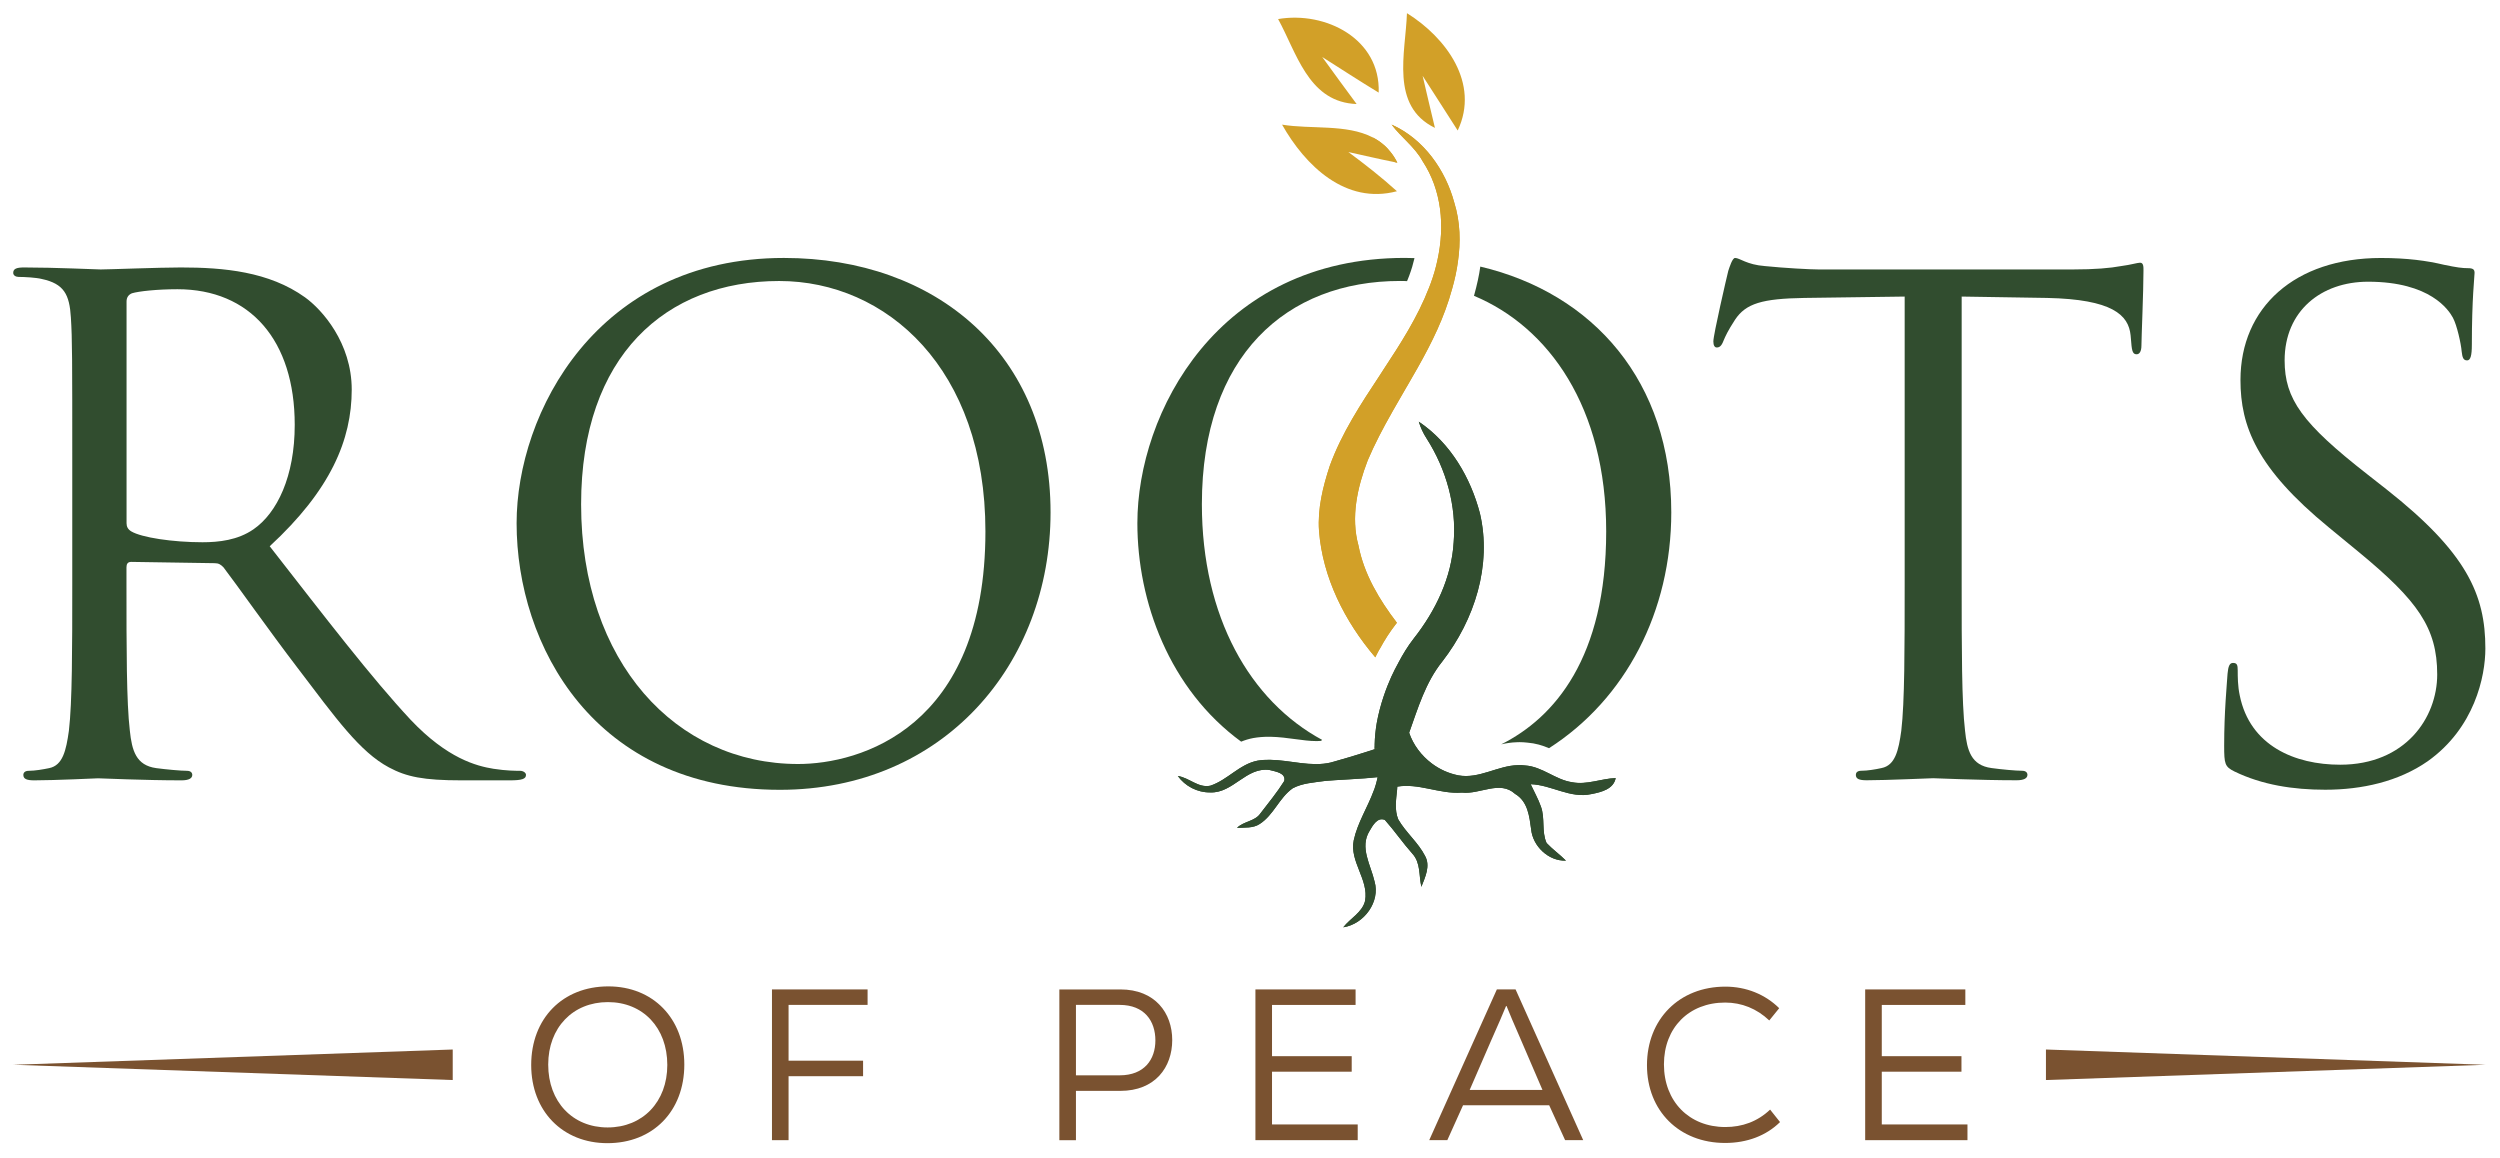
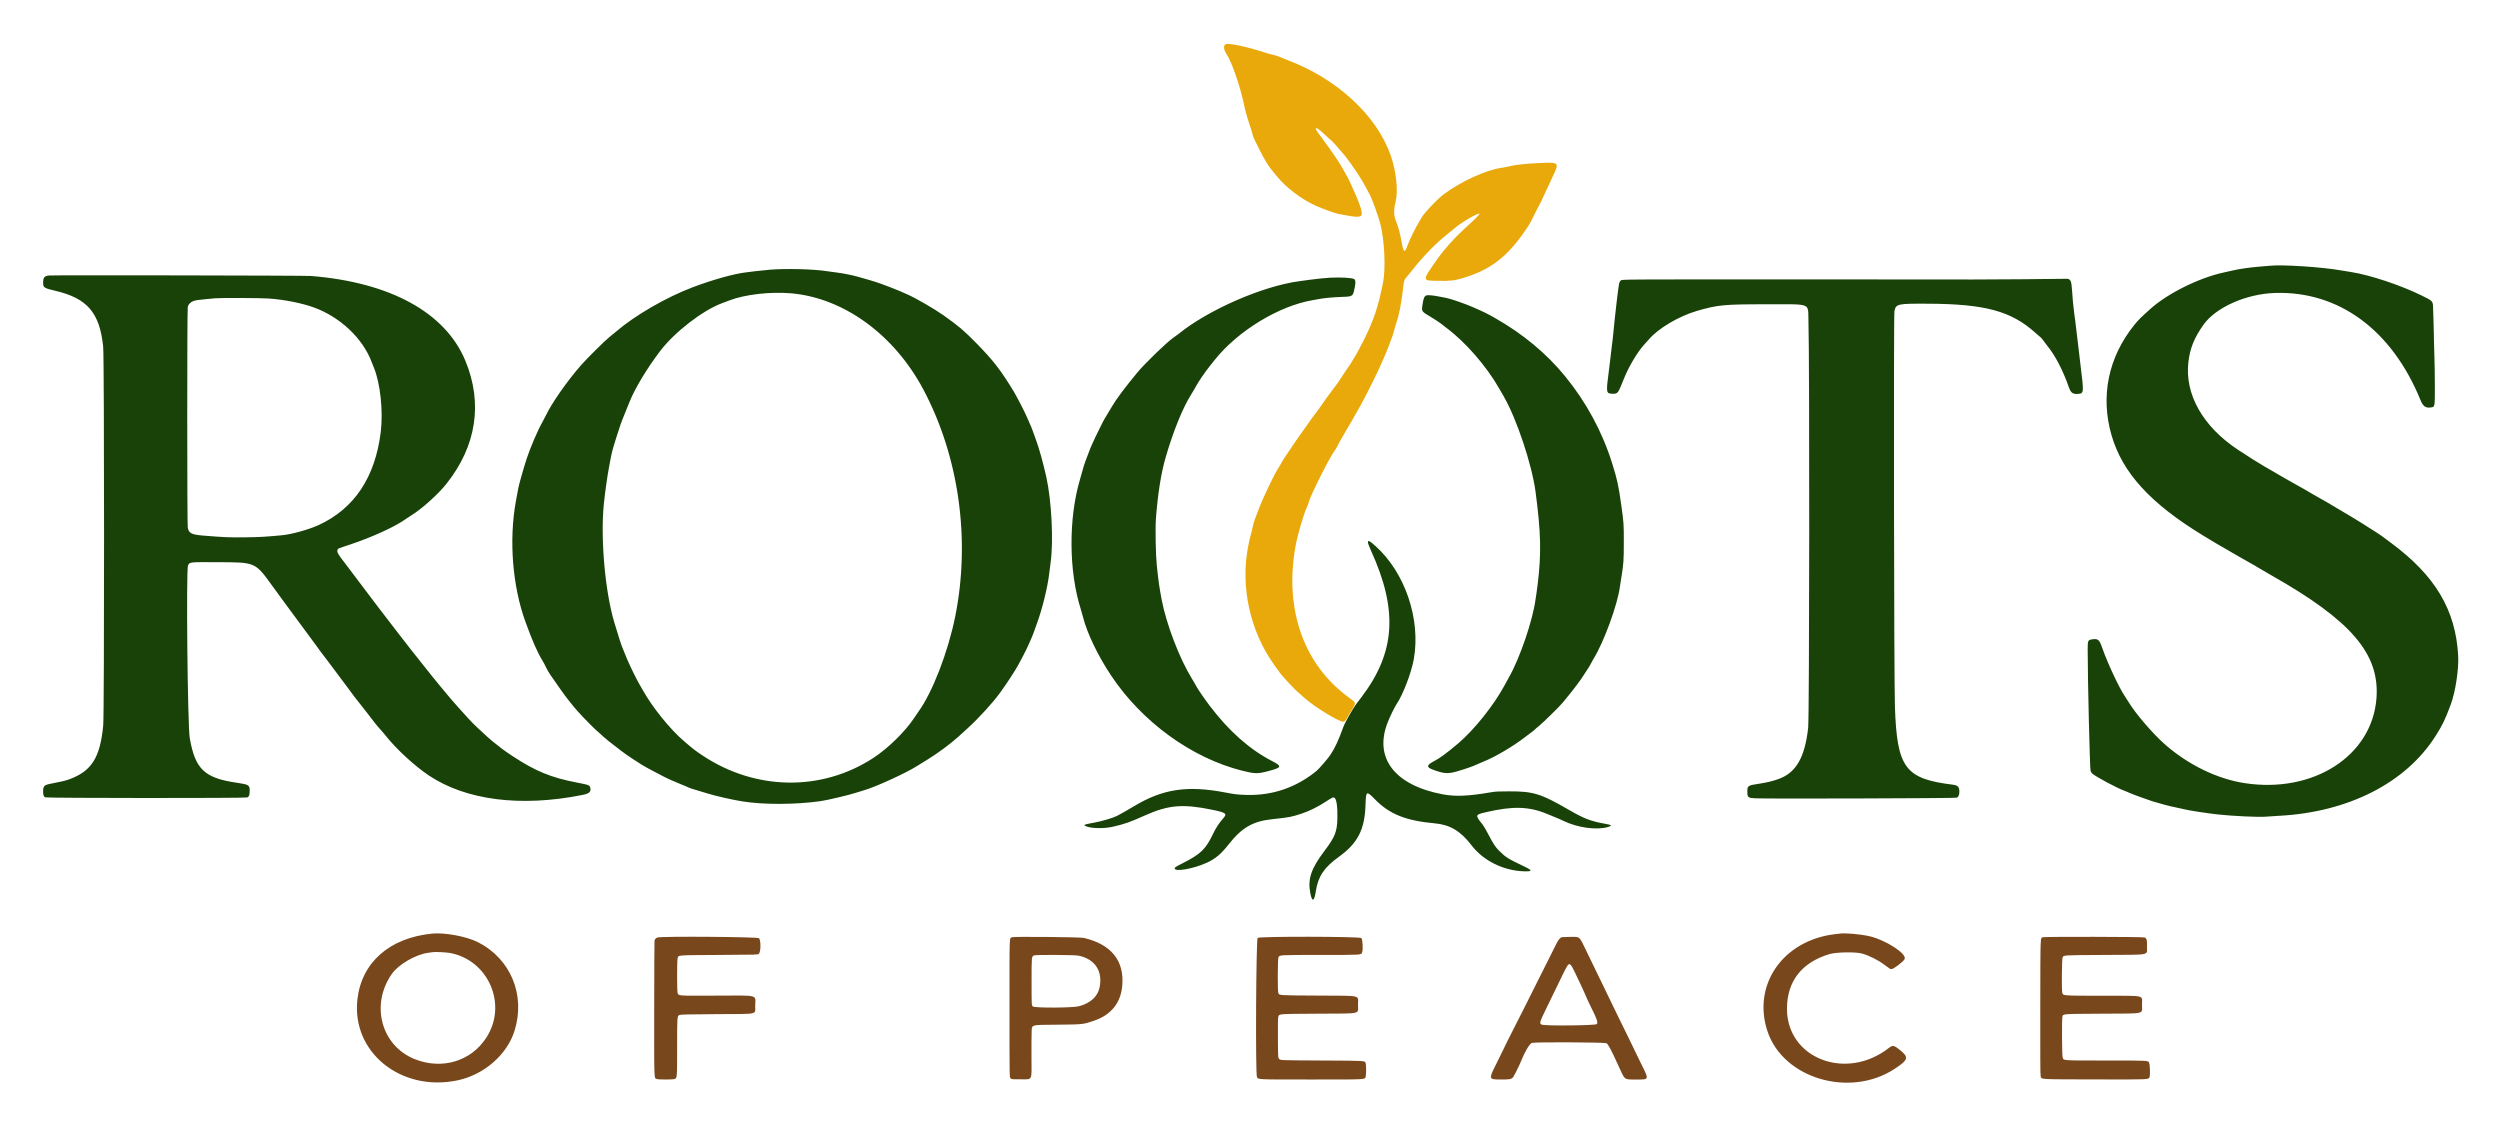
- <svg xmlns="http://www.w3.org/2000/svg" width="599.54" height="277.62" version="1.1" id="Layer_1" x="0px" y="0px" viewBox="300.39 461.35 599.54 277.62" style="enable-background:new 0 0 1200 1200;" xml:space="preserve">
-   <style type="text/css">
- 	.st0{fill:#314D2F;}
- 	.st1{fill:#D2A028;}
- 	.st2{fill:#D2A028;}
- 	.st3{fill:#7A5230;}
- </style>
-   <g>
-     <g>
-       <path class="st0" d="M425.09,646.2c-0.97,0-3.24,0-6.34-0.48c-4.07-0.66-11.06-2.45-19.85-11.72    c-9.43-10.09-20.5-24.56-33.83-41.65c14.63-13.5,19.67-25.53,19.67-37.57c0-11.23-7.14-19.21-11.21-22.13    c-8.63-6.19-19.52-7.16-29.78-7.16c-5.04,0-17.4,0.48-19.2,0.48c-0.81,0-11.06-0.48-18.39-0.48c-1.78,0-2.6,0.31-2.6,1.3    c0,0.64,0.66,0.97,1.3,0.97c1.47,0,4.23,0.16,5.53,0.49c5.37,1.14,6.67,3.74,7,9.27c0.33,5.2,0.33,9.76,0.33,35.13v28.65    c0,15.61,0,28.46-0.81,35.3c-0.66,4.73-1.47,8.3-4.73,8.96c-1.47,0.31-3.43,0.64-4.87,0.64c-0.99,0-1.32,0.49-1.32,0.99    c0,0.97,0.82,1.3,2.62,1.3c4.87,0,15.13-0.49,15.29-0.49c0.81,0,11.04,0.49,20,0.49c1.79,0,2.6-0.49,2.6-1.3    c0-0.49-0.33-0.99-1.3-0.99c-1.47,0-5.04-0.33-7.33-0.64c-4.87-0.66-5.84-4.23-6.34-8.96c-0.81-6.83-0.81-19.69-0.81-35.3v-3.9    c0-0.82,0.31-1.3,1.14-1.3l20,0.31c0.99,0,1.47,0.33,2.12,0.99c3.24,4.23,10.9,15.13,17.73,24.07    c9.27,12.2,14.96,20.18,21.96,23.92c4.23,2.27,8.3,3.1,17.4,3.1h11.56c2.93,0,3.9-0.33,3.9-1.3    C426.55,646.7,425.91,646.2,425.09,646.2z M361.17,588.29c-3.75,2.6-8.3,3.1-12.22,3.1c-7.14,0-14.63-1.14-17.07-2.6    c-0.82-0.49-1.14-1.14-1.14-1.96v-53.19c0-0.97,0.48-1.63,1.3-1.96c1.61-0.48,6.01-0.97,10.9-0.97c17.4,0,28.13,12.2,28.13,32.53    C371.08,575.59,366.84,584.39,361.17,588.29z" />
-       <path class="st0" d="M488.39,523.21c-44.91,0-64.11,37.26-64.11,63.61c0,29.29,18.55,63.94,63.14,63.94    c39.2,0,64.91-30.09,64.91-66.54C552.33,546.32,524.99,523.21,488.39,523.21z M491.8,644.57c-29.27,0-52.05-24.4-52.05-62.29    c0-35.64,20.33-53.54,47.51-53.54c25.7,0,49.45,20.99,49.45,60.04C536.71,636.13,506.45,644.57,491.8,644.57z" />
-       <path class="st0" d="M639.61,523.25c-0.31,1.36-0.73,2.77-1.26,4.19l-0.37,0.95c-0.05,0.13-0.11,0.26-0.16,0.38    c-0.55-0.04-1.12-0.04-1.69-0.04c-27.18,0-47.51,17.89-47.51,53.54c0,27.02,11.56,47.18,28.83,56.51l-0.24,0.24    c-0.38,0.04-0.79,0.05-1.23,0.05c-1.5,0-3.15-0.22-4.91-0.46c-1.92-0.26-3.92-0.53-6.03-0.57h-0.46c-1.23,0-2.38,0.09-3.66,0.31    c-1.03,0.2-1.98,0.49-2.88,0.86c-17.25-12.6-24.89-33.61-24.89-52.4c0-26.36,19.2-63.61,64.11-63.61    C638.05,523.21,638.84,523.23,639.61,523.25z" />
-       <path class="st0" d="M813.62,524.35c-0.65,0-2.12,0.49-4.56,0.81c-2.6,0.49-6.34,0.81-11.55,0.81h-61.01    c-1.95,0-8.13-0.33-12.85-0.81c-4.39-0.33-6.02-1.95-7.16-1.95c-0.65,0-1.3,2.11-1.63,3.09c-0.33,1.3-3.58,15.29-3.58,16.92    c0,0.98,0.32,1.46,0.81,1.46c0.65,0,1.14-0.33,1.63-1.63c0.49-1.14,0.98-2.28,2.77-5.04c2.6-3.9,6.51-5.04,16.59-5.21l24.08-0.33    v68.82c0,15.62,0,28.47-0.81,35.3c-0.65,4.72-1.46,8.3-4.72,8.95c-1.46,0.33-3.42,0.65-4.88,0.65c-0.98,0-1.3,0.49-1.3,0.98    c0,0.98,0.81,1.3,2.6,1.3c4.88,0,15.13-0.49,15.94-0.49c0.81,0,11.06,0.49,20.01,0.49c1.79,0,2.6-0.49,2.6-1.3    c0-0.49-0.33-0.98-1.3-0.98c-1.46,0-5.04-0.33-7.32-0.65c-4.88-0.65-5.86-4.23-6.34-8.95c-0.81-6.83-0.81-19.68-0.81-35.3v-68.82    l20.5,0.33c15.62,0.33,19.52,4.07,20.01,8.95l0.16,1.79c0.16,2.28,0.49,2.77,1.3,2.77c0.65,0,1.14-0.65,1.14-2.11    c0-1.79,0.49-13.02,0.49-17.9C814.44,525.33,814.44,524.35,813.62,524.35z" />
-       <path class="st0" d="M872.69,578.69l-4.56-3.58c-15.62-12.2-19.85-18.06-19.85-27.33c0-11.88,8.79-18.87,20.01-18.87    c14.97,0,19.36,6.83,20.34,8.62c0.97,1.79,1.95,6.18,2.11,8.13c0.16,1.3,0.33,2.12,1.3,2.12c0.81,0,1.14-1.14,1.14-3.74    c0-11.06,0.65-16.43,0.65-17.24c0-0.81-0.33-1.14-1.63-1.14c-1.3,0-2.6-0.16-5.7-0.81c-4.07-0.97-8.78-1.63-15.13-1.63    c-20.66,0-33.68,11.88-33.68,29.28c0,11.06,3.9,21.15,21.15,35.3l7.32,6.02c13.99,11.55,18.71,18.06,18.71,29.28    c0,10.41-7.65,21.64-23.27,21.64c-10.9,0-21.64-4.56-24.08-16.6c-0.49-2.28-0.49-4.55-0.49-6.02c0-1.3-0.16-1.79-1.14-1.79    c-0.81,0-1.14,0.81-1.3,2.6c-0.16,2.6-0.81,9.11-0.81,17.24c0,4.39,0.16,5.04,2.44,6.18c6.67,3.25,14.15,4.39,21.8,4.39    c8.79,0,17.57-1.95,24.57-6.83c11.23-7.97,13.83-20.34,13.83-27.01C896.44,603.91,891.88,593.82,872.69,578.69z" />
-       <path class="st1" d="M629.73,494.53l-0.2-0.26c0.93,0.48,1.83,1.06,2.66,1.78c0.02,0,0.02,0.02,0.02,0.02    c0.6,0.49,1.15,1.08,1.67,1.76c0.6,0.73,1.14,1.58,1.61,2.53c-0.18-0.04-0.37-0.07-0.55-0.11c-0.49-0.55-1.03-1.08-1.58-1.65    C632.13,497.35,630.89,496.07,629.73,494.53z" />
-       <path class="st1" d="M649.15,509.91c1.45,4.67,1.56,9.52,0.86,14.29c-0.29,2.11-0.75,4.21-1.34,6.28    c-0.48,1.78-1.04,3.52-1.67,5.22c-2.34,6.39-5.73,12.35-9.18,18.28c-0.05,0.07-0.09,0.16-0.15,0.24c-1.12,1.9-2.22,3.83-3.3,5.73    c-0.05,0.11-0.13,0.22-0.18,0.33c-2.12,3.74-4.14,7.55-5.81,11.5c-2.49,6.48-4.08,13.61-2.2,20.42c1.32,6.83,4.96,12.93,9.21,18.5    c-0.11,0.13-0.2,0.26-0.29,0.37c-1.37,1.76-2.62,3.68-3.88,6.01l-0.06,0.05l-0.37,0.71l-0.27,0.51l-0.31,0.64    c-7.38-8.66-12.64-19.18-13.5-30.35c-0.37-5.31,0.93-10.55,2.58-15.57c2.86-7.86,7.45-14.84,12.07-21.83    c0.07-0.11,0.13-0.2,0.2-0.31c0.13-0.2,0.24-0.38,0.37-0.57c0.05-0.07,0.11-0.16,0.15-0.24c4.19-6.36,8.28-12.71,11.01-19.76    c0.13-0.35,0.27-0.7,0.4-1.04c0.68-1.85,1.25-3.77,1.65-5.73c1.74-8,1.03-16.58-3.59-23.59c-1.85-3.39-5.15-5.71-7.44-8.77    C641.88,494.67,647.06,502.18,649.15,509.91z" />
-       <path class="st1" d="M650.01,524.2c-0.29,2.11-0.75,4.21-1.34,6.28c-0.48,1.78-1.04,3.52-1.67,5.22    c-2.34,6.39-5.73,12.35-9.18,18.28c-0.05,0.07-0.09,0.16-0.15,0.24c-1.12,1.9-2.22,3.83-3.3,5.73c-0.05,0.11-0.13,0.22-0.18,0.33    c-2.12,3.74-4.14,7.55-5.81,11.5c-2.49,6.48-4.08,13.61-2.2,20.42c1.32,6.83,4.96,12.93,9.21,18.5c-0.11,0.13-0.2,0.26-0.29,0.37    c-1.37,1.76-2.62,3.68-3.88,6.01l-0.06,0.05l-0.37,0.71l-0.27,0.51l-0.31,0.64c-7.38-8.66-12.64-19.18-13.5-30.35    c-0.37-5.31,0.93-10.55,2.58-15.57c2.86-7.86,7.45-14.84,12.07-21.83c0.07-0.11,0.13-0.2,0.2-0.31c0.13-0.2,0.24-0.38,0.37-0.57    c0.05-0.07,0.11-0.16,0.15-0.24c4.19-6.36,8.28-12.71,11.01-19.76c0.13-0.35,0.27-0.7,0.4-1.04c0.68-1.85,1.25-3.77,1.65-5.73    c1.74-8,1.03-16.58-3.59-23.59c-1.85-3.39-5.15-5.71-7.44-8.77c7.75,3.44,12.93,10.95,15.02,18.68    C650.6,514.58,650.71,519.44,650.01,524.2z" />
-       <path class="st2" d="M631.48,640.56c-0.48,0.16-0.95,0.31-1.43,0.46V641L631.48,640.56z" />
-       <path class="st2" d="M635.38,620.98c-0.4,0.79-0.81,1.61-1.21,2.42C634.64,622.32,635.08,621.49,635.38,620.98z" />
-       <path class="st1" d="M623.75,497.81c4.01,2.97,7.95,6.04,11.65,9.4c-12.31,3.28-22-6.14-27.55-15.97    c6.94,1.15,15.44-0.18,21.69,3.04c0.93,0.48,1.83,1.06,2.66,1.78c0.02,0,0.02,0.02,0.02,0.02c0.6,0.49,1.15,1.08,1.67,1.76    c0.6,0.73,1.14,1.58,1.61,2.53c-0.18-0.04-0.37-0.07-0.55-0.11C631.18,499.51,627.48,498.63,623.75,497.81z" />
-       <path class="st1" d="M624.72,486.23c0.33,0.04,0.66,0.05,1.01,0.07c-1.39-1.89-2.78-3.77-4.18-5.68c-1.36-1.87-2.71-3.74-4.07-5.6    c4.51,2.86,8.97,5.77,13.54,8.54c0.46-12.91-12.75-19.58-24.12-17.64C611.29,473.92,614.04,485.19,624.72,486.23z" />
-       <path class="st1" d="M644.51,492.02c-0.96-4.15-2.02-8.31-2.95-12.48c2.84,4.35,5.6,8.77,8.41,13.11    c5.36-11.33-2.8-22.3-12.17-28.14C637.48,474,633.69,486.75,644.51,492.02z" />
-       <path class="st0" d="M701.19,584.22c0,23.72-10.9,44.76-29.32,56.56c-1.54-0.66-3.26-1.19-5.24-1.34    c-0.62-0.07-1.23-0.11-1.8-0.11c-0.22,0-0.46,0.02-0.68,0.02c-1.34,0.04-2.58,0.24-3.75,0.51c12.77-6.39,25.18-20.75,25.18-51.08    c0-29.75-13.77-49-31.71-56.49c0.04-0.11,0.05-0.2,0.09-0.31c0.62-2.27,1.14-4.54,1.43-6.7    C682.54,531.69,701.19,552.9,701.19,584.22z" />
-       <path class="st0" d="M677.43,648.95c-4.07-0.6-7.14-3.77-11.34-4.03c-0.57-0.07-1.15-0.11-1.7-0.07    c-4.85,0.13-9.29,3.35-14.25,2.45c-2.34-0.46-4.52-1.45-6.39-2.86c-2.51-1.89-4.45-4.49-5.42-7.36c2.11-5.9,3.92-12.07,7.95-17.09    c7.78-10.06,11.92-23.13,9.03-35.51c-2.23-8.52-7.02-16.85-14.67-22c0.44,1.41,1.04,2.75,1.87,4.01c4.73,7.4,7.2,16.19,6.5,24.89    c-0.49,8.43-4.3,16.41-9.56,23.08c-1.45,1.85-2.64,3.83-3.72,5.88v0.02c0,0-0.02,0.02-0.05,0.09c-0.05,0.11-0.13,0.22-0.18,0.33    c-0.04,0.07-0.07,0.13-0.11,0.2c-0.29,0.51-0.73,1.34-1.21,2.42c-0.02,0.05-0.05,0.15-0.11,0.22c-1.17,2.62-2.71,6.63-3.52,11.19    c-0.27,1.63-0.46,3.32-0.49,5.06v0.37c-0.02,0.11-0.02,0.22-0.02,0.33c0,0.15,0,0.29,0.02,0.44v0.02    c-4.91,1.61-8.81,2.71-10.06,3.06l0.11-0.05l-0.2,0.07c-0.04,0-0.05,0-0.07,0.02c-0.02,0.02-0.02,0.02-0.04,0.02    c-0.04,0.02-0.09,0.02-0.13,0.02l-0.09,0.04c-4.78,1.14-9.73-0.57-14.62-0.64c-0.99-0.02-1.98,0.04-2.97,0.2    c-4.38,0.86-7.18,4.63-11.34,6.01c-2.91,0.6-5.06-1.92-7.8-2.33c1.74,2.42,4.67,3.99,7.8,3.94c5.48,0.2,8.59-6.15,14.2-5.38    c1.45,0.38,4.01,0.71,3.52,2.66c-1.7,2.71-3.77,5.22-5.73,7.78c-1.28,1.89-4.01,1.85-5.59,3.44c1.81-0.11,3.85,0.13,5.44-0.93    c3.39-2.18,4.65-6.26,7.93-8.57c2.31-1.23,5.06-1.37,7.64-1.74c0.05,0,0.09-0.02,0.15-0.02c2.12-0.22,9.18-0.49,12.55-0.9v0.07    c-0.11,0.57-0.26,1.14-0.42,1.7c-0.09,0.35-0.2,0.7-0.33,1.04c-0.04,0.13-0.09,0.26-0.15,0.38c-1.47,4.03-3.92,7.75-4.82,11.96    c-1.04,5.07,3.63,9.4,2.73,14.49c-0.64,2.78-3.57,4.21-5.24,6.37c5.07-0.79,8.9-6.21,7.51-10.97c-0.9-3.97-3.64-8.19-1.21-12.14    c0.73-1.23,1.87-3.41,3.68-2.64c2.33,2.62,4.29,5.49,6.61,8.11c2.01,2.18,1.52,5.28,2.14,7.93c0.9-2.31,2.22-4.98,0.9-7.38    c-1.65-3.26-4.65-5.66-6.45-8.81c-0.92-2.25-0.51-4.71-0.27-7.07c0.02-0.26,0.04-0.51,0.05-0.77c2.51-0.42,4.95-0.02,7.4,0.48    c2.67,0.53,5.37,1.17,8.11,0.95c4.29,0.49,9.1-3.02,12.73,0.31c3.1,1.83,3.43,5.4,3.86,8.52c0.38,3.94,4.08,7.64,8.35,7.49    c-1.48-1.48-3.22-2.71-4.65-4.23c-1.25-2.77-0.31-5.95-1.37-8.77c-0.66-1.85-1.63-3.55-2.45-5.33c4.98,0.15,9.51,3.52,14.6,2.36    c2.38-0.46,5.28-1.19,5.79-3.83C684.34,648.07,680.95,649.63,677.43,648.95z" />
-       <path class="st0" d="M687.85,647.94c-0.51,2.64-3.41,3.37-5.79,3.83c-5.09,1.15-9.62-2.22-14.6-2.36c0.82,1.78,1.8,3.48,2.45,5.33    c1.06,2.82,0.13,6.01,1.37,8.77c1.43,1.52,3.17,2.75,4.65,4.23c-4.27,0.15-7.97-3.55-8.35-7.49c-0.44-3.11-0.77-6.69-3.86-8.52    c-3.63-3.33-8.44,0.18-12.73-0.31c-2.75,0.22-5.44-0.42-8.11-0.95c-2.45-0.49-4.89-0.9-7.4-0.48c-0.02,0.26-0.04,0.51-0.05,0.77    c-0.24,2.36-0.64,4.82,0.27,7.07c1.79,3.15,4.8,5.55,6.45,8.81c1.32,2.4,0,5.07-0.9,7.38c-0.62-2.66-0.13-5.75-2.14-7.93    c-2.33-2.62-4.29-5.49-6.61-8.11c-1.81-0.77-2.95,1.41-3.68,2.64c-2.44,3.96,0.31,8.17,1.21,12.14    c1.39,4.76-2.44,10.18-7.51,10.97c1.67-2.16,4.6-3.59,5.24-6.37c0.9-5.09-3.77-9.41-2.73-14.49c0.9-4.21,3.35-7.93,4.82-11.96    c0.06-0.13,0.11-0.26,0.15-0.38c0.13-0.35,0.24-0.7,0.33-1.04c0.16-0.57,0.31-1.14,0.42-1.7v-0.07c-3.37,0.4-10.42,0.68-12.55,0.9    c-0.05,0-0.09,0.02-0.15,0.02c-2.58,0.37-5.33,0.51-7.64,1.74c-3.28,2.31-4.54,6.39-7.93,8.57c-1.59,1.06-3.63,0.82-5.44,0.93    c1.58-1.59,4.3-1.56,5.59-3.44c1.96-2.56,4.03-5.07,5.73-7.78c0.49-1.94-2.07-2.27-3.52-2.66c-5.6-0.77-8.72,5.59-14.2,5.38    c-3.13,0.05-6.06-1.52-7.8-3.94c2.75,0.4,4.89,2.93,7.8,2.33c4.16-1.37,6.96-5.15,11.34-6.01c0.99-0.16,1.98-0.22,2.97-0.2    c4.89,0.07,9.84,1.78,14.62,0.64l0.09-0.04c0.04,0,0.09,0,0.13-0.02c0.02,0,0.02,0,0.04-0.02c0.02-0.02,0.04-0.02,0.07-0.02    l0.2-0.07l-0.11,0.05c1.25-0.35,5.15-1.45,10.06-3.06c0.48-0.15,0.95-0.29,1.43-0.46l-1.43,0.44c-0.02-0.15-0.02-0.29-0.02-0.44    c0-0.11,0-0.22,0.02-0.33v-0.37c0.04-1.74,0.22-3.43,0.49-5.06c0.81-4.56,2.34-8.57,3.52-11.19c0.05-0.07,0.09-0.16,0.11-0.22    c0.4-0.81,0.81-1.63,1.21-2.42c0.04-0.07,0.07-0.13,0.11-0.2c0.05-0.11,0.13-0.22,0.18-0.33c0.04-0.07,0.05-0.09,0.05-0.09v-0.02    c1.08-2.05,2.27-4.03,3.72-5.88c5.26-6.67,9.07-14.65,9.56-23.08c0.7-8.7-1.78-17.49-6.5-24.89c-0.82-1.26-1.43-2.6-1.87-4.01    c7.66,5.15,12.44,13.48,14.67,22c2.89,12.38-1.25,25.46-9.03,35.51c-4.03,5.02-5.84,11.19-7.95,17.09    c0.97,2.88,2.91,5.48,5.42,7.36c1.87,1.41,4.05,2.4,6.39,2.86c4.96,0.9,9.4-2.33,14.25-2.45c0.55-0.04,1.14,0,1.7,0.07    c4.19,0.26,7.27,3.43,11.34,4.03C680.95,649.63,684.34,648.07,687.85,647.94z" />
-       <path class="st2" d="M631.48,640.56c-0.48,0.16-0.95,0.31-1.43,0.46V641L631.48,640.56z" />
-     </g>
-     <g>
-       <g>
-         <g>
-           <g>
-             <g>
-               <path class="st3" d="M427.78,716.75c0-11.16,7.54-18.85,18.49-18.85c10.74,0,18.23,7.7,18.23,18.75        c0,11.16-7.49,18.85-18.44,18.85C435.32,735.5,427.78,727.81,427.78,716.75z M460.42,716.75c0-8.94-5.84-15.08-14.25-15.08        c-8.42,0-14.31,6.15-14.31,14.98c0,8.93,5.84,15.08,14.25,15.08C454.53,731.73,460.42,725.58,460.42,716.75z" />
-             </g>
-           </g>
-           <g>
-             <g>
-               <path class="st3" d="M508.46,702.34h-18.96v13.38h17.87v3.72h-17.87v15.34h-3.98v-36.15h22.93V702.34z" />
-             </g>
-           </g>
-           <g>
-             <g>
-               <path class="st3" d="M569.06,698.63c8.37,0,12.45,5.68,12.45,12.14c0,6.51-4.08,12.19-12.45,12.19h-10.64v11.83h-3.98v-36.15        H569.06z M568.9,719.23c5.94,0,8.57-3.82,8.57-8.37c0-4.65-2.63-8.52-8.57-8.52h-10.48v16.89H568.9z" />
-             </g>
-           </g>
-           <g>
-             <g>
-               <path class="st3" d="M605.43,731.01h20.56v3.77h-24.53v-36.15h24.02v3.72h-20.04v12.29h19.11v3.72h-19.11V731.01z" />
-             </g>
-           </g>
-           <g>
-             <g>
-               <path class="st3" d="M675.73,734.78l-3.82-8.37h-20.66l-3.77,8.37h-4.34l16.22-36.15h4.49l16.22,36.15H675.73z M661.57,702.6        c-0.77,1.86-1.81,4.34-3.62,8.37l-5.11,11.77h17.46l-5.11-11.88c-1.81-4.18-2.79-6.41-3.51-8.26H661.57z" />
-             </g>
-           </g>
-           <g>
-             <g>
-               <path class="st3" d="M695.36,716.81c0-11.05,7.75-18.85,18.8-18.85c5.01,0,9.56,1.86,12.91,5.17l-2.38,2.94        c-3-2.84-6.61-4.29-10.59-4.29c-8.68,0-14.67,6.04-14.67,14.82c0,8.88,6.04,15.03,14.72,15.03c4.03,0,7.7-1.29,10.74-4.18        l2.38,2.99c-3.31,3.26-7.9,5.01-13.17,5.01C703.11,735.45,695.36,727.75,695.36,716.81z" />
-             </g>
-           </g>
-           <g>
-             <g>
-               <path class="st3" d="M751.66,731.01h20.56v3.77h-24.53v-36.15h24.02v3.72h-20.04v12.29h19.11v3.72h-19.11V731.01z" />
-             </g>
-           </g>
-         </g>
-       </g>
-       <polygon class="st3" points="408.96,720.36 303.56,716.7 408.96,713.04   " />
-       <polygon class="st3" points="791.04,713.04 896.44,716.7 791.04,720.36   " />
-     </g>
+ <svg xmlns="http://www.w3.org/2000/svg" viewBox="364 324 5660 2544" width="1415" height="636">
+   <g transform="translate(0,3200) scale(0.1,-0.1)" fill="#194209">
+     <path d="M55025 22743 c-11 -2 -108 -9 -216 -18 -208 -16 -469 -53 -609 -86 -47 -11 -138 -31 -202 -45 -562 -119 -1279 -474 -1674 -828 -220 -198 -267 -244 -362 -361 -590 -730 -773 -1616 -516 -2502 245 -847 883 -1544 2075 -2269 238 -145 429 -258 524 -310 50 -28 182 -104 295 -171 113 -66 230 -133 260 -148 30 -15 100 -55 155 -90 55 -34 190 -113 300 -175 1820 -1030 2465 -1784 2388 -2791 -100 -1304 -1429 -2158 -2985 -1919 -618 95 -1266 409 -1795 869 -275 239 -685 717 -838 976 -24 40 -58 94 -77 121 -123 174 -393 750 -509 1084 -69 201 -98 226 -234 205 -94 -14 -100 -28 -100 -227 0 -661 48 -2682 65 -2748 6 -20 22 -48 37 -62 72 -68 565 -332 730 -391 40 -15 90 -35 110 -46 50 -25 426 -162 533 -195 213 -64 381 -108 522 -136 84 -17 176 -38 204 -45 78 -22 534 -92 754 -115 338 -36 912 -63 1067 -50 65 5 204 14 308 20 1570 81 2874 746 3546 1807 160 252 214 365 345 716 105 279 184 799 167 1102 -56 1040 -522 1818 -1531 2562 -64 47 -148 110 -187 139 -38 29 -133 92 -210 139 -77 48 -194 122 -260 165 -66 42 -165 103 -220 135 -55 32 -212 126 -350 208 -137 83 -297 176 -355 207 -58 31 -139 77 -180 102 -140 84 -265 155 -410 235 -80 44 -183 103 -230 130 -187 110 -379 221 -460 267 -133 76 -334 203 -597 377 -790 522 -1203 1255 -1118 1979 37 317 131 550 342 848 278 392 961 697 1613 719 1448 49 2652 -836 3300 -2425 58 -142 115 -183 231 -167 97 14 94 -3 94 468 0 227 -4 518 -9 647 -4 129 -9 289 -10 355 -4 254 -17 744 -22 823 -8 118 -13 122 -273 249 -473 231 -1156 457 -1576 523 -66 10 -173 28 -237 39 -441 77 -1340 135 -1613 104z M21070 22654 c-91 -8 -235 -23 -320 -33 -85 -11 -180 -23 -210 -26 -265 -29 -747 -162 -1205 -334 -611 -230 -1327 -644 -1760 -1019 -38 -34 -101 -85 -140 -115 -93 -72 -515 -491 -646 -641 -312 -358 -659 -854 -792 -1135 -16 -35 -51 -100 -76 -145 -102 -177 -279 -590 -359 -836 -66 -203 -172 -575 -187 -658 -9 -48 -34 -181 -55 -297 -160 -880 -79 -1919 215 -2730 157 -433 272 -697 387 -882 23 -38 58 -104 79 -149 20 -44 63 -119 94 -165 156 -229 352 -504 415 -580 38 -46 94 -115 124 -154 72 -92 344 -378 472 -497 168 -154 267 -242 309 -273 22 -17 92 -71 155 -120 210 -165 284 -217 590 -413 52 -33 169 -98 260 -145 91 -46 190 -98 220 -115 75 -42 281 -135 417 -188 62 -24 135 -55 162 -69 27 -13 107 -41 177 -60 70 -20 184 -54 253 -76 174 -56 569 -146 801 -183 473 -76 1198 -74 1760 5 152 21 648 138 805 190 50 16 142 45 205 63 256 75 934 386 1180 542 58 37 168 105 244 151 205 124 520 356 681 503 40 36 136 124 215 195 260 237 573 579 740 809 152 209 347 507 416 636 39 74 94 178 122 230 67 126 188 395 223 495 15 44 50 143 79 220 120 329 240 818 275 1125 9 80 23 190 31 245 68 482 22 1395 -97 1935 -73 325 -165 657 -238 852 -21 57 -51 139 -66 183 -14 44 -52 136 -84 205 -32 69 -64 141 -71 160 -21 55 -218 436 -269 520 -303 501 -466 712 -859 1113 -275 281 -398 385 -742 629 -208 147 -637 395 -827 477 -48 21 -128 56 -178 78 -49 22 -135 56 -190 76 -55 20 -147 54 -205 77 -58 22 -175 61 -260 85 -85 24 -201 58 -257 74 -132 39 -372 87 -498 101 -55 6 -154 20 -220 30 -299 48 -931 64 -1295 34z m475 -534 c1193 -102 2338 -933 3000 -2179 808 -1521 1071 -3402 720 -5144 -162 -800 -512 -1707 -830 -2147 -18 -25 -61 -88 -95 -140 -208 -314 -598 -696 -932 -913 -1171 -761 -2665 -738 -3863 59 -164 109 -205 141 -419 324 -315 269 -719 770 -933 1155 -28 50 -65 115 -83 145 -67 114 -221 431 -284 585 -35 88 -79 194 -96 235 -29 69 -75 214 -181 565 -209 695 -316 1894 -239 2675 23 235 77 625 116 830 73 391 58 332 169 690 79 255 106 331 194 545 38 94 85 211 105 260 124 308 396 759 693 1149 328 430 960 918 1398 1081 50 18 126 47 170 64 347 134 923 200 1390 161z M4755 22523 c-108 -11 -136 -41 -138 -153 -3 -120 14 -132 265 -191 734 -171 1014 -495 1094 -1269 26 -254 27 -8300 1 -8571 -70 -732 -261 -1035 -767 -1222 -86 -32 -186 -55 -429 -102 -143 -28 -166 -52 -165 -180 1 -76 12 -108 47 -127 34 -18 4529 -21 4575 -2 41 17 53 49 55 144 3 134 -20 149 -275 186 -748 107 -958 304 -1082 1014 -49 279 -84 3824 -39 3910 40 77 26 75 668 72 867 -3 848 5 1245 -543 47 -64 168 -231 270 -370 172 -234 232 -316 490 -664 197 -265 296 -401 315 -430 10 -16 44 -61 76 -100 31 -38 83 -107 115 -151 33 -45 133 -179 224 -299 91 -119 188 -249 215 -288 71 -101 236 -317 315 -412 37 -44 98 -123 137 -175 96 -131 236 -305 293 -365 26 -27 80 -90 119 -140 241 -302 653 -680 972 -893 842 -561 2079 -718 3469 -441 157 31 202 68 186 153 -14 72 -18 73 -316 131 -571 109 -929 257 -1440 593 -96 63 -209 141 -250 174 -214 166 -260 204 -326 266 -39 37 -131 121 -203 187 -73 66 -180 174 -238 240 -58 66 -154 171 -212 234 -58 63 -140 156 -181 206 -41 50 -142 172 -225 270 -82 99 -175 212 -205 251 -50 65 -183 232 -455 573 -55 68 -154 195 -220 282 -66 86 -156 203 -200 260 -207 266 -264 340 -322 419 -35 47 -91 121 -125 165 -35 44 -179 235 -321 425 -142 190 -287 381 -321 425 -149 188 -184 251 -165 296 12 32 -5 24 306 128 470 157 987 392 1218 556 33 23 104 70 158 104 239 149 600 475 783 706 682 858 830 1827 427 2795 -453 1085 -1699 1768 -3493 1912 -131 11 -5829 21 -5925 11z m4965 -521 c353 -24 756 -104 1030 -204 587 -214 1097 -693 1299 -1221 11 -29 36 -90 55 -138 146 -352 214 -988 156 -1460 -125 -1024 -599 -1735 -1405 -2106 -227 -104 -613 -211 -840 -232 -392 -36 -492 -42 -825 -46 -366 -4 -456 -1 -959 40 -251 21 -314 53 -340 175 -15 70 -16 4948 0 5003 25 90 106 142 244 156 50 6 133 15 185 20 52 6 140 14 195 18 150 12 1016 7 1205 -5z M33750 22473 c-83 -3 -335 -30 -465 -48 -55 -8 -154 -22 -220 -30 -837 -110 -2075 -650 -2749 -1200 -23 -18 -75 -56 -116 -84 -141 -97 -638 -577 -803 -776 -280 -337 -490 -618 -579 -773 -17 -31 -64 -109 -103 -172 -40 -63 -88 -146 -108 -185 -90 -175 -240 -490 -278 -585 -95 -241 -142 -371 -169 -470 -15 -58 -46 -168 -69 -244 -263 -888 -255 -2085 19 -2941 11 -33 33 -112 49 -175 93 -367 339 -878 637 -1325 699 -1050 1826 -1868 2969 -2154 279 -70 344 -72 562 -16 340 88 351 112 105 239 -503 261 -972 677 -1403 1246 -123 162 -279 390 -314 460 -15 30 -56 101 -92 158 -279 453 -577 1229 -682 1782 -54 283 -74 420 -111 780 -25 237 -36 838 -20 1055 44 582 118 1043 226 1410 171 584 386 1111 571 1402 31 49 80 132 109 186 61 112 202 318 312 457 42 52 91 115 111 139 525 661 1462 1231 2231 1357 52 8 115 20 140 25 86 19 317 41 512 47 254 9 250 6 294 240 18 98 13 147 -19 164 -54 29 -287 43 -547 31z M49410 22438 c-525 -5 -1018 -7 -1095 -6 -77 2 -1898 3 -4047 3 -3906 0 -3906 0 -3932 -24 -41 -39 -41 -38 -97 -506 -28 -240 -57 -503 -74 -690 -8 -88 -21 -207 -30 -265 -8 -58 -24 -190 -35 -295 -12 -104 -30 -253 -40 -330 -60 -451 -56 -476 81 -479 129 -2 126 -6 266 344 110 276 316 618 468 780 33 36 76 83 95 105 209 248 676 525 1085 645 472 138 619 152 1583 151 1033 0 932 39 945 -366 27 -869 22 -8965 -6 -9220 -75 -674 -273 -1018 -668 -1161 -137 -49 -254 -78 -423 -104 -285 -44 -286 -45 -286 -190 0 -123 16 -136 181 -144 250 -13 4521 0 4558 14 41 16 61 59 61 135 0 110 -33 145 -150 160 -1079 133 -1262 380 -1309 1765 -21 605 -31 8867 -11 8957 36 165 67 171 780 167 1275 -7 1867 -169 2409 -657 62 -56 119 -106 127 -110 7 -4 35 -38 61 -75 26 -37 64 -88 86 -114 179 -218 352 -552 487 -938 45 -126 89 -157 209 -147 133 10 133 17 50 682 -11 88 -22 180 -24 205 -18 168 -78 673 -90 755 -15 96 -33 244 -54 445 -6 52 -15 168 -20 258 -13 224 -35 265 -141 260 -25 -2 -475 -6 -1000 -10z M35925 22069 c-44 -27 -58 -66 -80 -211 -23 -150 -24 -148 195 -278 85 -51 184 -116 220 -144 36 -29 94 -74 130 -101 433 -324 903 -865 1193 -1373 25 -42 70 -122 102 -177 294 -511 638 -1543 720 -2160 122 -923 133 -1389 49 -2085 -13 -113 -26 -211 -29 -217 -2 -7 -11 -66 -20 -130 -62 -476 -357 -1339 -603 -1768 -19 -33 -64 -116 -101 -185 -240 -446 -690 -1009 -1051 -1314 -255 -215 -411 -330 -531 -392 -183 -95 -193 -141 -43 -197 246 -93 340 -101 541 -44 180 51 382 121 455 158 34 17 100 46 147 64 252 96 678 347 951 559 58 46 125 96 150 113 25 17 54 41 65 53 11 13 54 49 95 82 86 68 471 445 539 529 25 31 91 112 147 180 135 166 269 347 329 444 27 44 68 107 91 140 23 33 56 89 74 125 18 35 42 80 55 100 232 369 548 1232 600 1640 4 30 20 134 36 230 47 291 52 361 52 775 1 410 -2 441 -54 815 -66 474 -94 603 -211 975 -223 711 -586 1382 -1062 1964 -424 519 -953 959 -1589 1321 -185 105 -240 132 -517 253 -164 72 -496 186 -590 203 -47 9 -130 24 -185 35 -136 26 -245 33 -270 18z M34610 16478 c0 -19 30 -98 71 -188 613 -1344 551 -2300 -213 -3308 -51 -67 -105 -138 -121 -159 -83 -111 -260 -425 -297 -529 -103 -289 -188 -472 -292 -627 -56 -83 -257 -316 -311 -360 -456 -373 -991 -559 -1572 -544 -209 5 -273 12 -500 56 -856 164 -1413 79 -2065 -314 -156 -94 -282 -166 -388 -220 -91 -46 -347 -121 -517 -151 -233 -41 -254 -52 -162 -86 126 -47 408 -49 597 -4 282 66 363 95 730 258 522 233 848 261 1500 128 338 -70 362 -89 256 -206 -85 -96 -160 -211 -228 -353 -162 -338 -276 -448 -676 -651 -167 -85 -187 -98 -187 -120 0 -86 431 -9 732 130 190 88 318 195 482 404 308 392 554 534 1006 581 373 39 435 51 660 127 170 57 358 150 521 256 177 115 186 119 217 99 47 -31 71 -203 65 -475 -7 -291 -56 -415 -289 -722 -306 -405 -385 -639 -324 -959 41 -211 89 -196 125 39 51 337 186 539 520 780 428 308 587 617 605 1170 11 329 18 333 215 132 328 -335 701 -484 1350 -542 346 -30 589 -175 833 -495 264 -347 714 -573 1177 -591 207 -8 212 17 21 108 -373 178 -418 206 -562 348 -92 90 -139 161 -255 384 -48 94 -106 192 -129 220 -171 211 -169 220 65 275 617 145 983 136 1395 -36 61 -25 148 -61 195 -80 47 -18 126 -53 175 -77 318 -155 751 -215 1008 -140 99 30 90 46 -38 69 -351 62 -493 116 -845 320 -638 369 -803 420 -1360 419 -246 0 -302 -3 -410 -22 -501 -87 -800 -100 -1085 -46 -1090 205 -1564 822 -1249 1626 55 139 156 347 201 414 148 217 338 716 393 1029 157 900 -200 1951 -866 2550 -141 127 -174 143 -174 83z" />
+   </g>
+   <g transform="translate(0,3200) scale(0.1,-0.1)" fill="#79471C">
+     <path d="M13420 7623 c-965 -97 -1597 -656 -1689 -1495 -131 -1191 985 -2093 2263 -1828 600 124 1123 577 1294 1120 256 809 -86 1636 -831 2011 -258 129 -752 221 -1037 192z m400 -437 c881 -158 1319 -1175 827 -1924 -348 -532 -1002 -726 -1617 -481 -759 303 -1009 1231 -518 1930 151 216 538 440 823 478 44 6 94 13 110 15 53 8 297 -4 375 -18z M45300 7624 c-19 -2 -73 -9 -120 -14 -1176 -141 -1874 -1150 -1524 -2200 358 -1070 1867 -1514 2880 -848 306 201 324 259 130 417 -146 119 -173 125 -263 55 -967 -756 -2309 -238 -2306 891 1 617 333 1044 957 1233 155 47 589 55 740 14 164 -45 373 -150 516 -260 113 -86 123 -92 155 -92 47 0 263 165 295 225 63 117 -425 434 -800 520 -193 44 -530 75 -660 59z M18526 7535 c-39 -14 -54 -30 -68 -70 -3 -11 -6 -703 -7 -1538 -1 -1669 -5 -1573 59 -1596 44 -15 356 -15 400 0 61 22 60 10 60 724 0 706 0 702 57 727 21 9 234 14 845 18 975 6 861 -19 866 193 6 254 100 230 -888 226 -884 -4 -845 -7 -869 62 -15 42 -15 729 0 782 21 77 -42 71 941 77 877 5 877 5 899 26 45 46 48 301 3 353 -27 31 -2212 47 -2298 16z M26555 7541 c-66 -28 -60 120 -60 -1612 0 -1558 0 -1558 23 -1581 22 -22 28 -23 222 -23 283 0 256 -52 253 483 -2 235 0 487 3 560 9 206 -53 186 586 193 583 6 584 6 833 92 383 132 600 404 633 792 49 566 -247 933 -870 1081 -81 19 -1581 33 -1623 15z m1503 -417 c372 -76 553 -350 476 -722 -42 -203 -207 -354 -464 -423 -140 -38 -1004 -42 -1046 -5 -29 24 -29 24 -29 558 0 583 -1 574 58 598 42 17 918 12 1005 -6z M32113 7526 c-36 -31 -51 -3075 -16 -3146 32 -63 -38 -60 1226 -60 1291 0 1217 -4 1236 67 14 50 14 261 0 302 -20 58 23 56 -991 61 -938 5 -938 5 -965 33 -28 27 -28 27 -31 470 -2 300 0 454 8 480 22 76 -37 71 907 77 1006 6 898 -19 898 205 0 224 109 199 -903 205 -917 5 -881 3 -901 61 -18 51 -15 760 3 803 24 57 2 56 948 56 951 0 922 -2 947 58 23 56 11 297 -17 324 -37 37 -2306 41 -2349 4z M39002 7543 c-36 -7 -84 -63 -123 -144 -20 -41 -109 -218 -197 -394 -89 -176 -174 -347 -191 -380 -180 -363 -440 -880 -594 -1180 -104 -203 -200 -397 -214 -430 -14 -33 -86 -180 -160 -327 -186 -371 -187 -368 115 -368 190 0 222 7 261 56 23 29 137 259 171 344 90 227 197 408 253 429 57 22 1646 14 1687 -7 39 -21 113 -160 275 -519 147 -324 120 -303 393 -303 309 0 304 -19 107 378 -80 160 -145 295 -145 299 0 4 -60 129 -134 278 -74 148 -183 369 -241 490 -197 404 -566 1167 -705 1455 -171 356 -142 330 -369 329 -91 -1 -176 -4 -189 -6z m206 -636 c12 -12 49 -81 83 -152 34 -72 91 -191 126 -265 36 -74 87 -188 114 -252 27 -65 80 -180 118 -255 150 -300 176 -376 140 -409 -36 -32 -1160 -43 -1242 -12 -62 24 -55 48 123 413 70 143 198 408 286 588 188 390 197 402 252 344z M49895 7541 c-65 -27 -60 116 -63 -1580 -2 -1079 0 -1537 8 -1564 23 -78 -75 -72 1220 -75 1259 -3 1221 -5 1246 53 16 39 10 270 -9 319 -21 58 6 56 -977 56 -1005 0 -957 -3 -981 67 -16 42 -21 873 -6 925 18 66 -27 62 904 68 1006 6 898 -19 898 205 0 224 106 200 -888 201 -936 2 -896 -1 -917 71 -17 56 -10 770 8 800 28 49 1 48 954 53 1061 6 951 -15 956 183 5 151 -6 193 -53 213 -39 16 -2261 20 -2300 5z" />
+   </g>
+   <g transform="translate(0,3200) scale(0.1,-0.1)" fill="#E9A90A">
+     <path d="M31393 27760 c-60 -24 -52 -125 17 -226 108 -155 300 -705 385 -1100 41 -192 72 -304 135 -494 33 -100 65 -205 71 -233 6 -29 26 -81 45 -117 19 -36 72 -141 117 -235 87 -178 186 -342 263 -435 25 -30 80 -98 122 -150 207 -258 561 -525 889 -671 167 -75 438 -171 513 -184 25 -4 99 -18 165 -30 236 -47 338 -43 351 11 21 83 -50 282 -267 752 -21 45 -60 119 -87 165 -27 45 -62 107 -77 137 -48 95 -255 401 -433 638 -134 180 -172 236 -172 253 0 46 64 4 229 -153 63 -59 118 -108 122 -108 9 0 223 -241 313 -353 159 -199 379 -531 474 -717 35 -69 72 -138 82 -155 45 -75 195 -487 239 -656 97 -376 127 -1026 62 -1344 -112 -552 -206 -833 -427 -1280 -66 -134 -198 -378 -232 -427 -16 -24 -37 -59 -47 -78 -10 -19 -45 -73 -79 -120 -34 -47 -90 -130 -124 -185 -88 -139 -156 -236 -244 -346 -41 -52 -94 -123 -118 -159 -77 -115 -241 -343 -295 -411 -29 -36 -70 -92 -91 -125 -20 -32 -83 -120 -138 -194 -87 -117 -228 -322 -434 -632 -29 -43 -64 -102 -78 -131 -15 -29 -40 -71 -56 -94 -106 -156 -388 -754 -482 -1023 -18 -52 -46 -124 -61 -160 -15 -35 -37 -118 -50 -185 -13 -66 -30 -138 -39 -160 -9 -22 -34 -130 -55 -240 -183 -921 37 -1931 587 -2698 59 -82 121 -168 137 -191 45 -64 328 -366 394 -422 33 -27 112 -96 177 -154 212 -189 755 -520 853 -520 36 0 69 36 113 124 17 34 57 102 89 152 93 147 92 154 -48 254 -1041 745 -1491 1999 -1233 3441 48 265 190 750 263 896 13 26 30 73 37 103 33 144 480 1033 587 1167 18 23 46 70 62 105 16 35 80 150 142 255 116 195 254 437 381 663 141 251 436 849 497 1007 12 29 34 79 49 110 16 32 52 121 81 198 29 77 68 181 87 230 18 50 41 123 50 163 9 41 29 108 44 150 57 157 114 440 150 747 27 231 31 243 88 307 27 29 93 109 147 178 225 285 520 588 750 770 72 57 157 126 190 155 161 138 540 357 561 324 7 -12 -144 -162 -318 -317 -225 -201 -472 -474 -625 -691 -369 -525 -369 -504 13 -509 275 -4 354 4 537 58 611 179 990 457 1386 1020 129 184 163 240 250 422 44 91 93 187 110 215 17 27 71 139 120 249 49 109 132 289 185 398 153 317 146 325 -278 306 -366 -17 -553 -37 -726 -80 -41 -10 -111 -24 -154 -29 -351 -48 -929 -313 -1316 -604 -145 -109 -441 -422 -491 -518 -11 -23 -41 -73 -66 -111 -64 -101 -205 -386 -248 -503 -76 -208 -96 -198 -145 71 -33 187 -71 324 -128 467 -49 123 -51 249 -6 427 62 248 17 682 -108 1043 -315 913 -1221 1750 -2351 2171 -54 20 -121 48 -148 61 -27 14 -98 37 -157 51 -59 13 -161 42 -227 64 -383 124 -782 208 -852 180z" />
  </g>
</svg>
